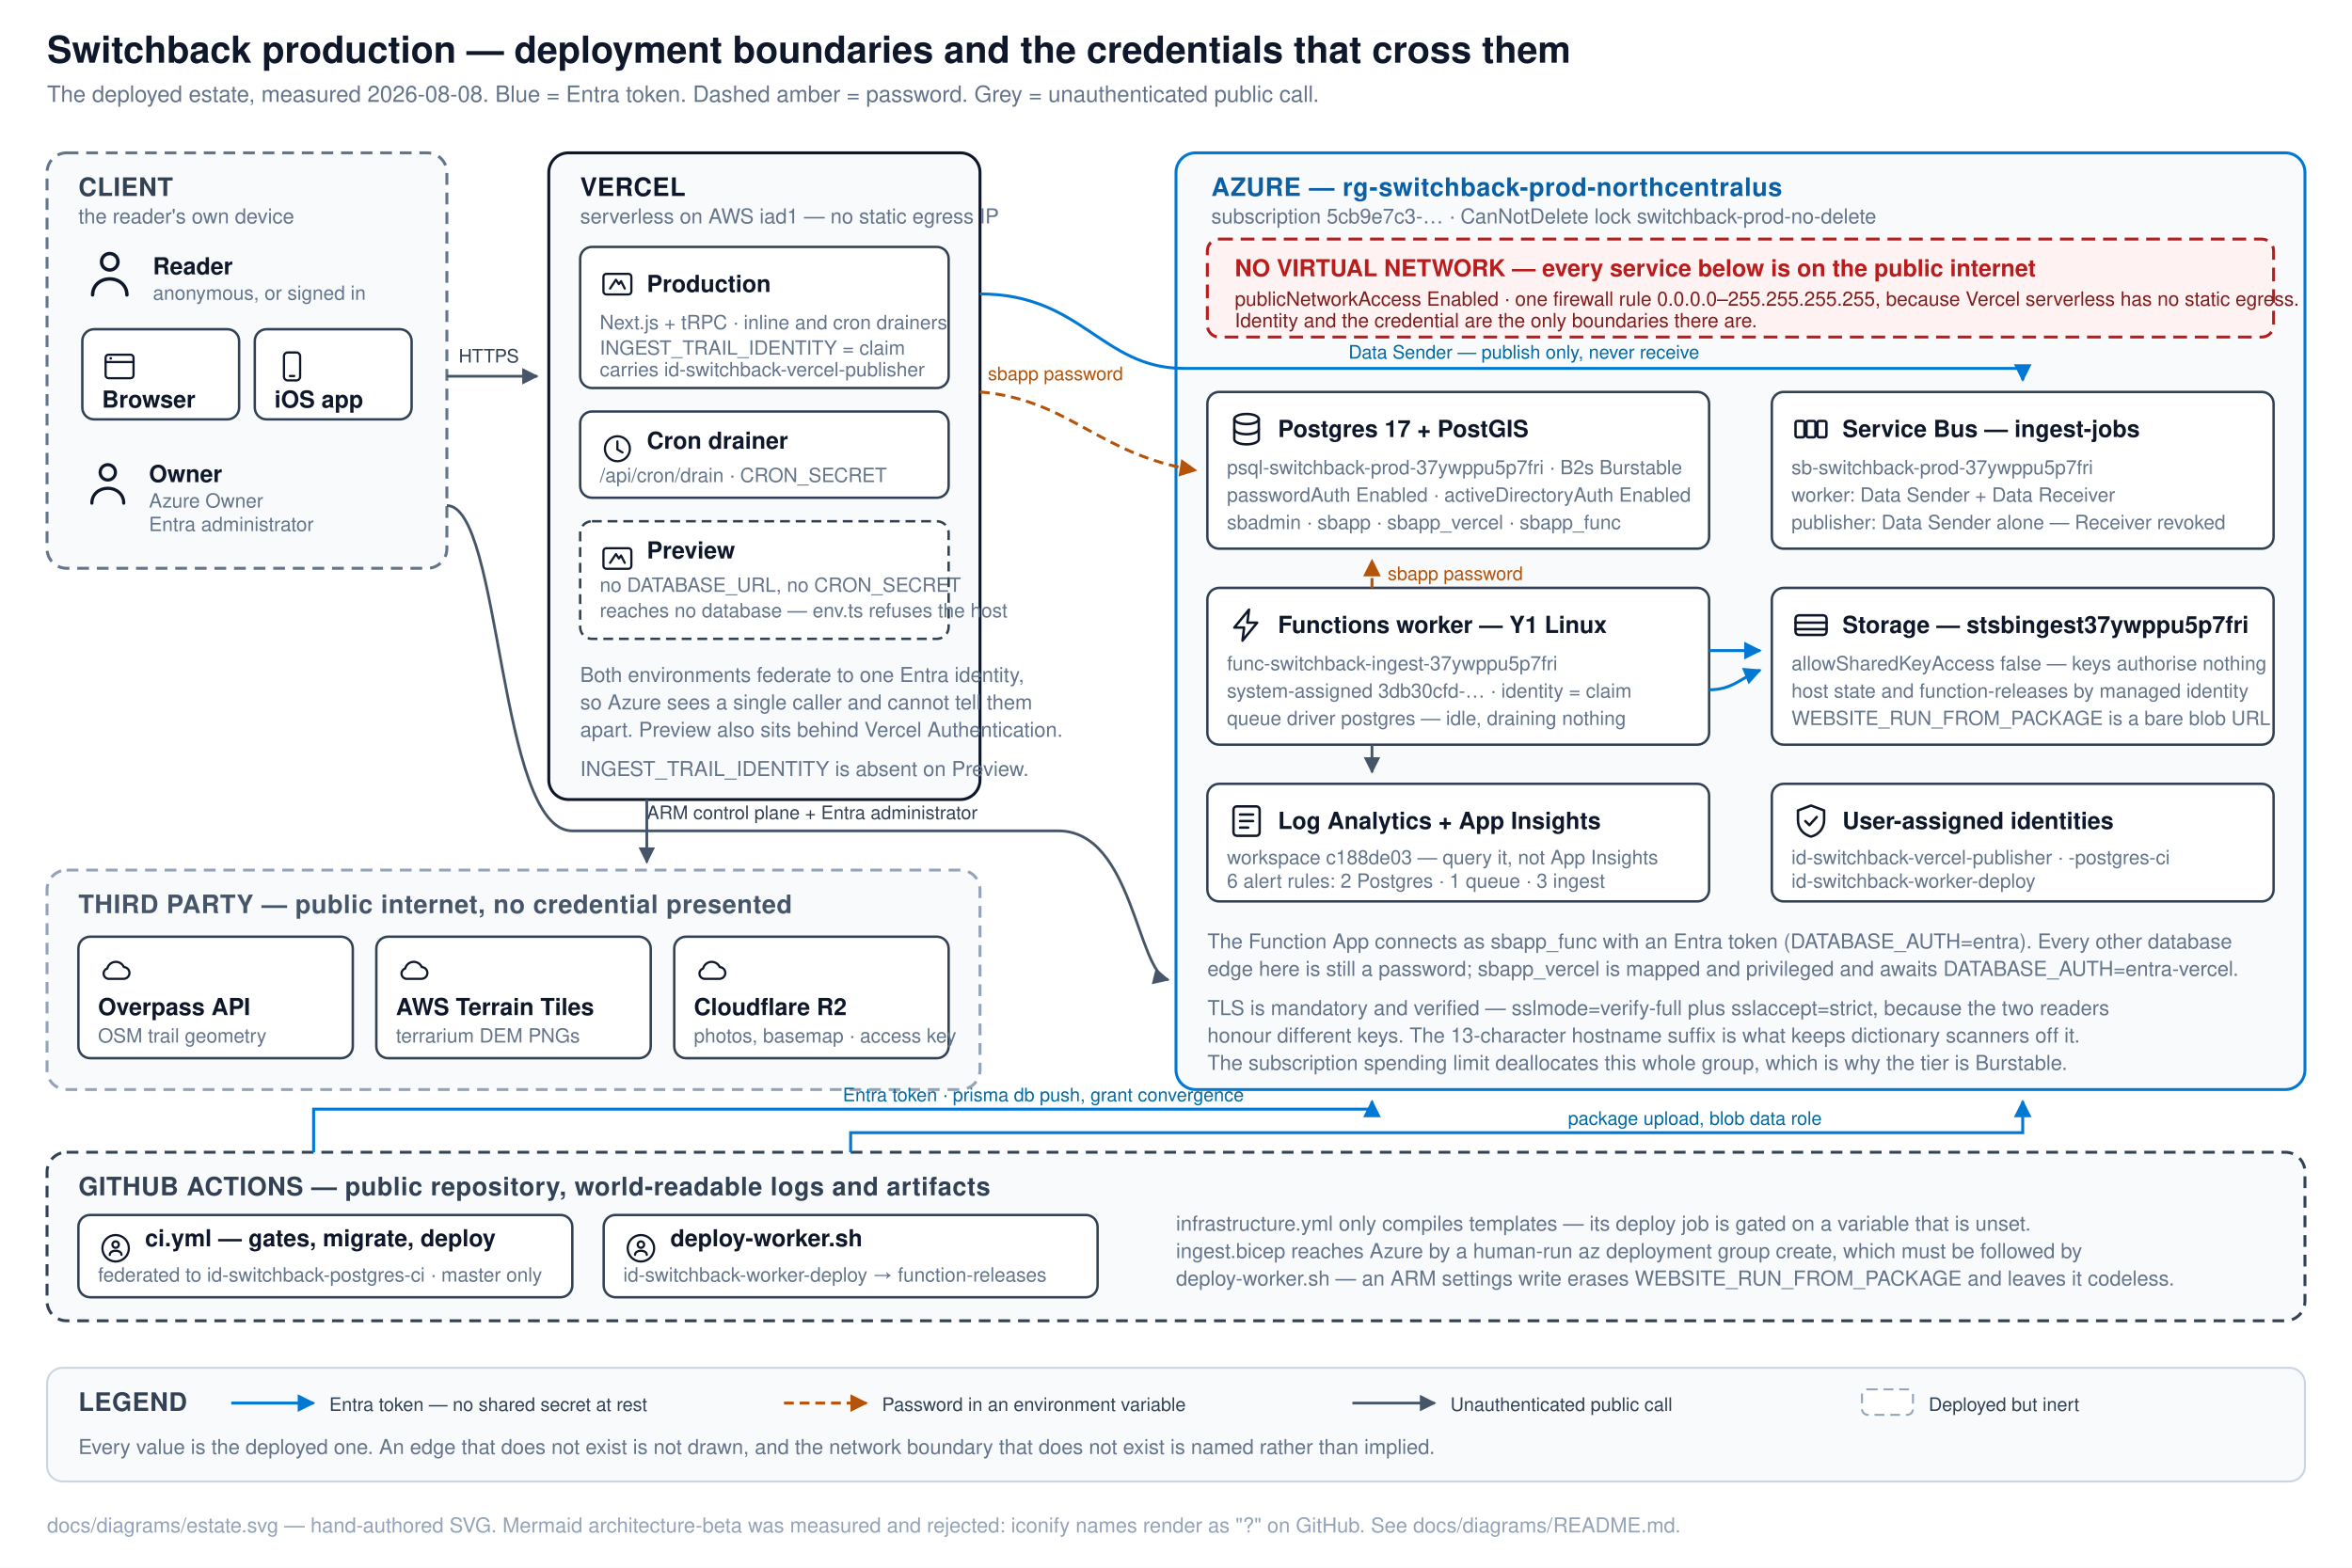
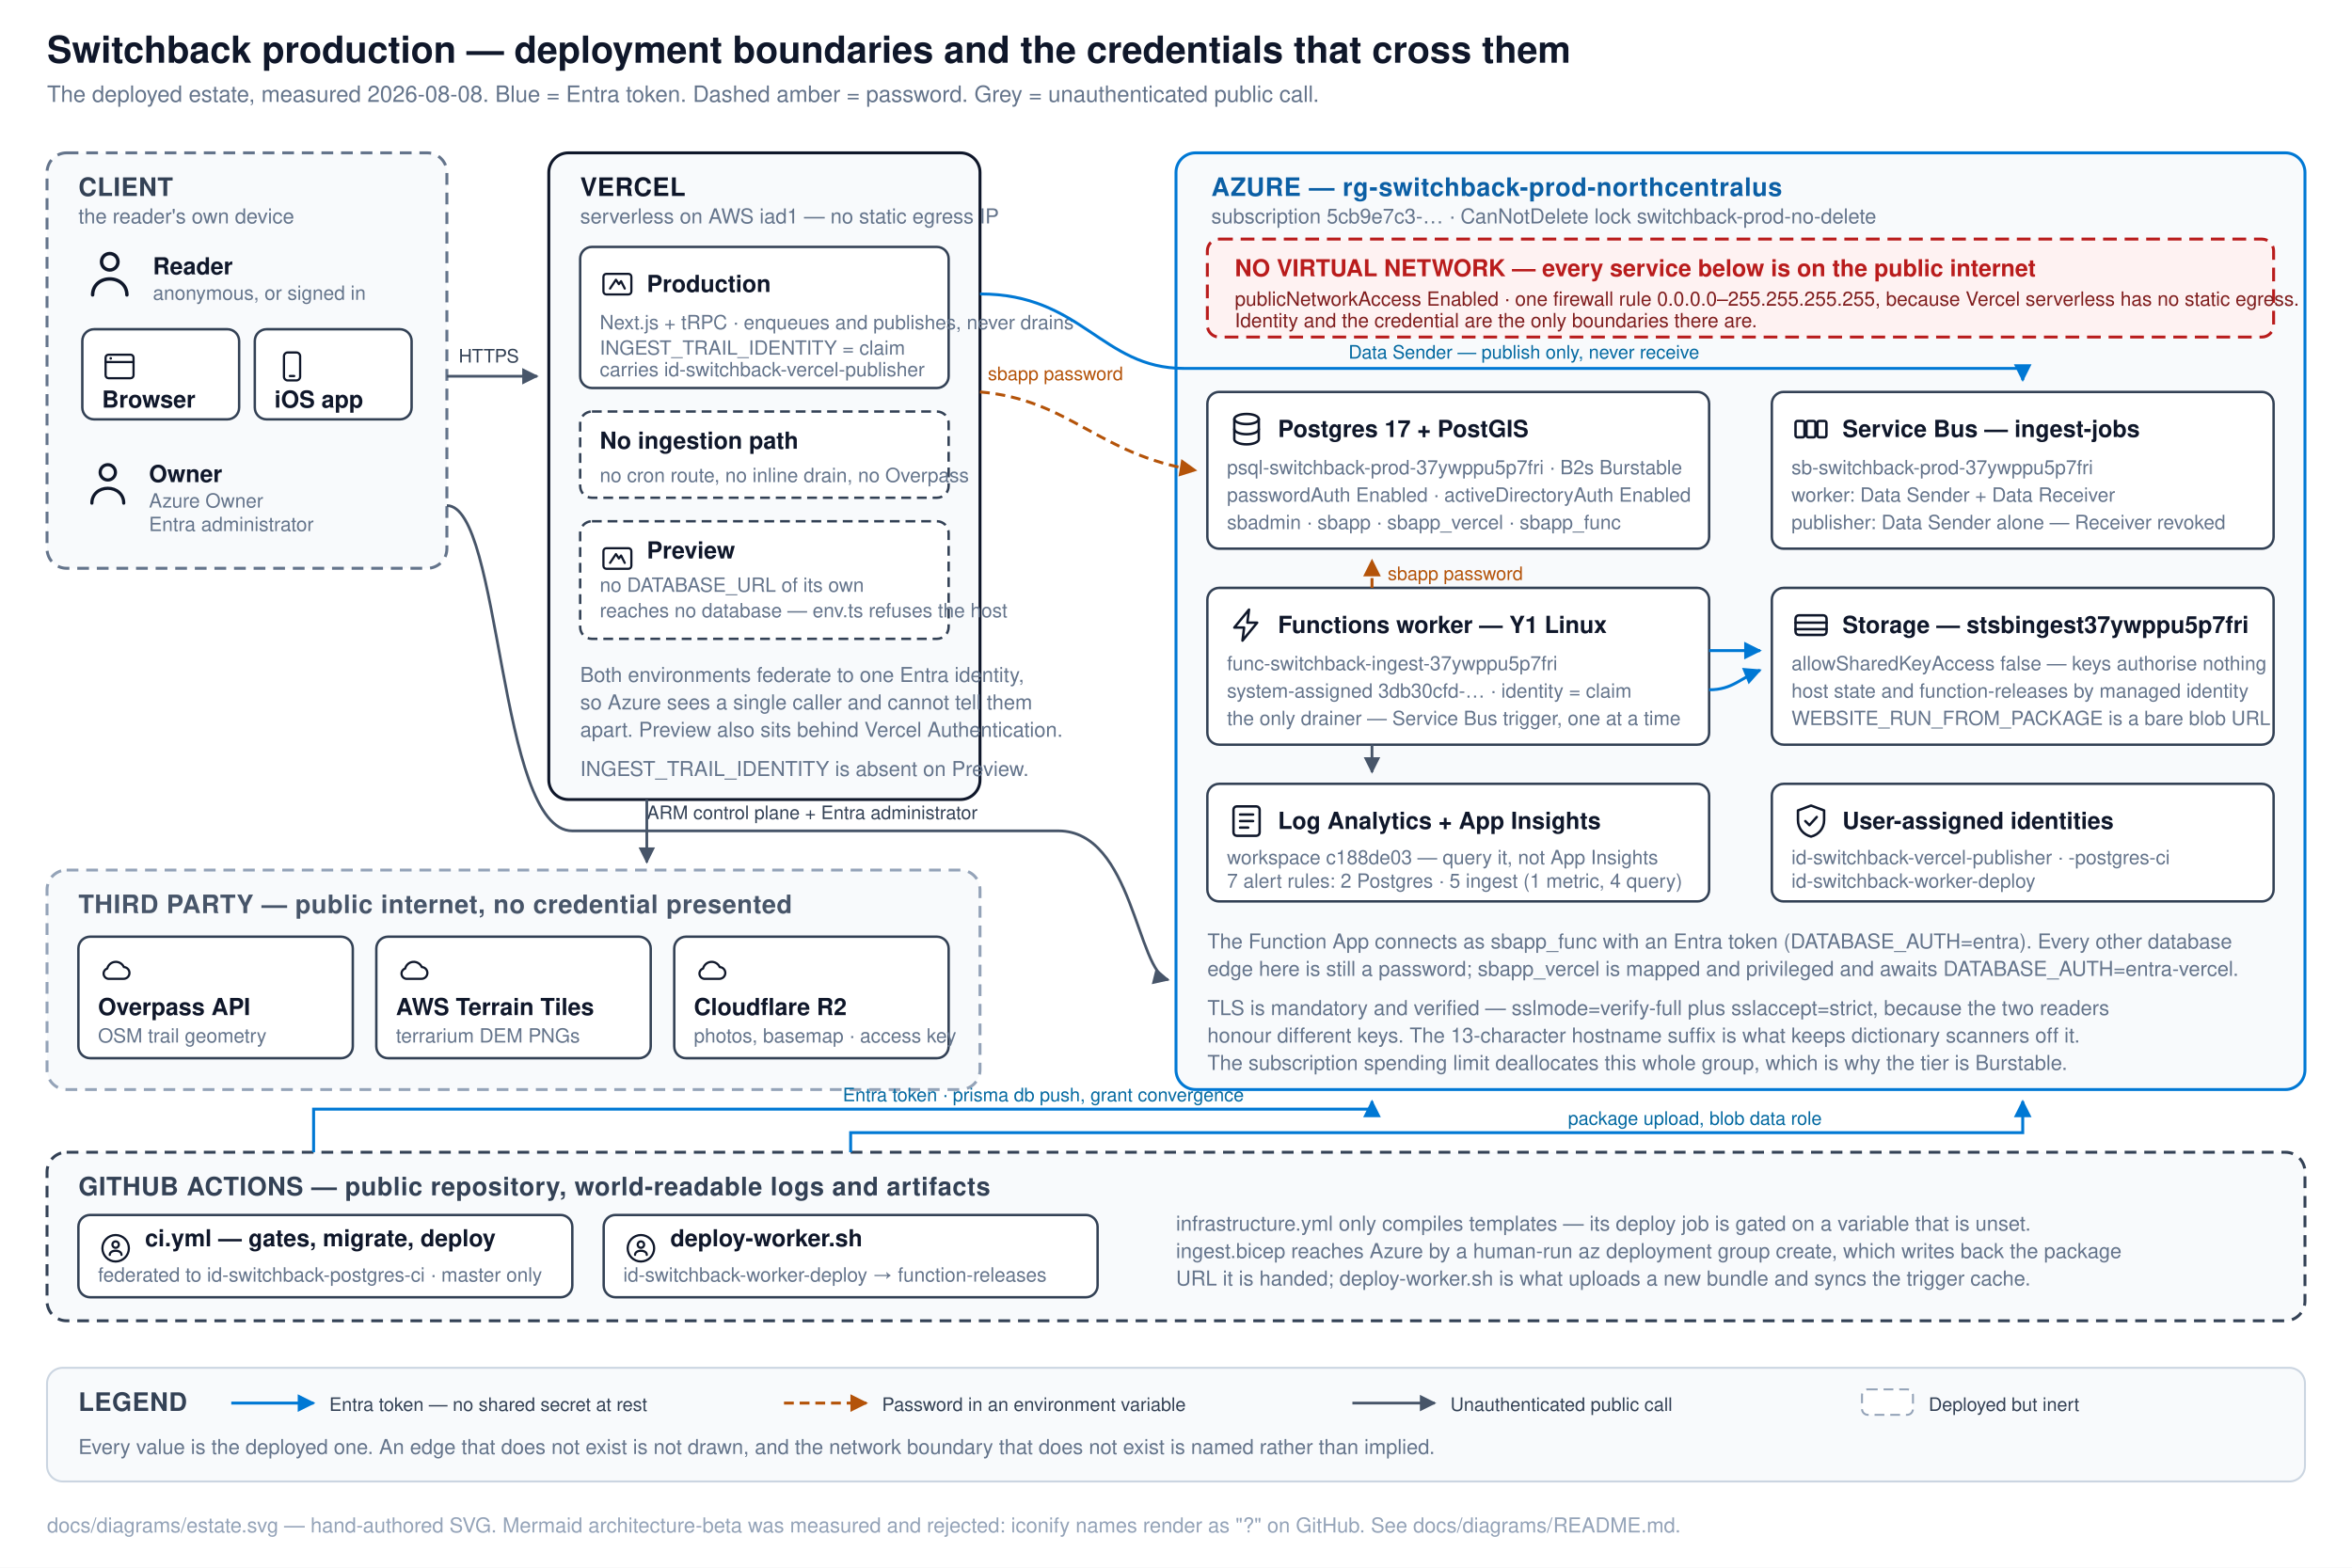
<svg xmlns="http://www.w3.org/2000/svg" viewBox="0 0 1200 800" width="1200" height="800" role="img" aria-labelledby="t d" font-family="ui-sans-serif, -apple-system, 'Segoe UI', Helvetica, Arial, sans-serif">
  <defs>
    <style>
      .zone   { fill: #f8fafc; stroke-width: 1.5; }
      .zlabel { font-size: 13px; font-weight: 700; letter-spacing: .02em; }
      .zsub   { font-size: 10.5px; fill: #64748b; }
      .node   { fill: #ffffff; stroke: #334155; stroke-width: 1.25; }
      .nlabel { font-size: 12px; font-weight: 600; fill: #0f172a; }
      .nsub   { font-size: 10px; fill: #64748b; }
      .edge   { fill: none; stroke: #475569; stroke-width: 1.4; marker-end: url(#a-grey); }
      .e-id   { fill: none; stroke: #0078d4; stroke-width: 1.5; marker-end: url(#a-blue); }
      .e-pw   { fill: none; stroke: #b45309; stroke-width: 1.5; stroke-dasharray: 5 3; marker-end: url(#a-amber); }
      .elab   { font-size: 9.5px; fill: #334155; }
      .elab-id{ font-size: 9.5px; fill: #0369a1; }
      .elab-pw{ font-size: 9.5px; fill: #b45309; }
      .warn   { fill: #b91c1c; font-size: 12px; font-weight: 700; }
      .warnsub{ fill: #7f1d1d; font-size: 10px; }
      .ico    { fill: none; stroke: #0f172a; stroke-width: 1.5; stroke-linecap: round; stroke-linejoin: round; }
      .ico-f  { fill: #0f172a; stroke: none; }
    </style>
    <marker id="a-grey" viewBox="0 0 10 10" refX="9" refY="5" markerWidth="6" markerHeight="6" orient="auto-start-reverse">
      <path d="M0,0 L10,5 L0,10 z" fill="#475569" />
    </marker>
    <marker id="a-blue" viewBox="0 0 10 10" refX="9" refY="5" markerWidth="6" markerHeight="6" orient="auto-start-reverse">
      <path d="M0,0 L10,5 L0,10 z" fill="#0078d4" />
    </marker>
    <marker id="a-amber" viewBox="0 0 10 10" refX="9" refY="5" markerWidth="6" markerHeight="6" orient="auto-start-reverse">
      <path d="M0,0 L10,5 L0,10 z" fill="#b45309" />
    </marker>
    <symbol id="i-person" viewBox="0 0 24 24">
      <circle cx="12" cy="6.5" r="3.6" class="ico" />
      <path d="M4.5 21c0-4.2 3.4-7 7.5-7s7.5 2.8 7.5 7" class="ico" />
    </symbol>
    <symbol id="i-browser" viewBox="0 0 24 24">
      <rect x="2.5" y="4" width="19" height="16" rx="2" class="ico" />
      <path d="M2.5 9h19" class="ico" />
      <circle cx="6" cy="6.5" r=".9" class="ico-f" />
    </symbol>
    <symbol id="i-phone" viewBox="0 0 24 24">
      <rect x="6.5" y="2.5" width="11" height="19" rx="2.5" class="ico" />
      <path d="M10.5 18.5h3" class="ico" />
    </symbol>
    <symbol id="i-lambda" viewBox="0 0 24 24">
      <rect x="2.5" y="5" width="19" height="14" rx="2" class="ico" />
      <path d="M7 15l4-6 2 3 1.5-2 2.5 5" class="ico" />
    </symbol>
-     <symbol id="i-clock" viewBox="0 0 24 24">
-       <circle cx="12" cy="12" r="8.5" class="ico" />
-       <path d="M12 7v5.5l3.5 2" class="ico" />
-     </symbol>
    <symbol id="i-db" viewBox="0 0 24 24">
      <ellipse cx="12" cy="5.8" rx="7.5" ry="3.1" class="ico" />
      <path d="M4.5 5.8v12.4c0 1.7 3.4 3.1 7.5 3.1s7.5-1.4 7.5-3.1V5.8" class="ico" />
      <path d="M4.5 12c0 1.7 3.4 3.1 7.5 3.1s7.5-1.4 7.5-3.1" class="ico" />
    </symbol>
    <symbol id="i-queue" viewBox="0 0 24 24">
      <rect x="2.5" y="7" width="5.5" height="10" rx="1.2" class="ico" />
      <rect x="9.2" y="7" width="5.5" height="10" rx="1.2" class="ico" />
      <rect x="15.9" y="7" width="5.5" height="10" rx="1.2" class="ico" />
    </symbol>
    <symbol id="i-func" viewBox="0 0 24 24">
      <path d="M13.5 2.5L4.5 13.5h6l-1 8 9-11h-6z" class="ico" />
    </symbol>
    <symbol id="i-blob" viewBox="0 0 24 24">
      <rect x="2.5" y="6" width="19" height="12" rx="2" class="ico" />
      <path d="M2.5 10.5h19M2.5 14.5h19" class="ico" />
    </symbol>
    <symbol id="i-logs" viewBox="0 0 24 24">
      <rect x="4" y="3" width="16" height="18" rx="2" class="ico" />
      <path d="M8 8h8M8 12h8M8 16h5" class="ico" />
    </symbol>
    <symbol id="i-cloud" viewBox="0 0 24 24">
      <path d="M7 18h10.2a4 4 0 0 0 .4-8A6 6 0 0 0 6.3 11 3.6 3.6 0 0 0 7 18z" class="ico" />
    </symbol>
    <symbol id="i-badge" viewBox="0 0 24 24">
      <path d="M12 2.5l8 3v6c0 5-3.4 8.9-8 10-4.6-1.1-8-5-8-10v-6z" class="ico" />
      <path d="M8.5 12l2.5 2.5 4.5-5" class="ico" />
    </symbol>
    <symbol id="i-gh" viewBox="0 0 24 24">
      <circle cx="12" cy="12" r="9" class="ico" />
      <circle cx="12" cy="9.5" r="2.2" class="ico" />
      <path d="M8 16.5c0-1.8 1.8-2.8 4-2.8s4 1 4 2.8" class="ico" />
    </symbol>
  </defs>
  <rect width="1200" height="800" fill="#ffffff" />
  <text x="24" y="32" font-size="19" font-weight="700" fill="#0f172a">Switchback production — deployment boundaries and the credentials that cross them</text>
  <text x="24" y="52" font-size="11.5" fill="#64748b">The deployed estate, measured 2026-08-08. Blue = Entra token. Dashed amber = password. Grey = unauthenticated public call.</text>
  <rect class="zone" x="24" y="78" width="204" height="212" rx="10" stroke="#64748b" stroke-dasharray="6 4" />
  <text class="zlabel" x="40" y="100" fill="#334155">CLIENT</text>
  <text class="zsub" x="40" y="114">the reader's own device</text>
  <use href="#i-person" x="42" y="126" width="28" height="28" />
  <text class="nlabel" x="78" y="140">Reader</text>
  <text class="nsub" x="78" y="153">anonymous, or signed in</text>
  <rect class="node" x="42" y="168" width="80" height="46" rx="6" />
  <use href="#i-browser" x="52" y="178" width="18" height="18" />
  <text class="nlabel" x="52" y="208">Browser</text>
  <rect class="node" x="130" y="168" width="80" height="46" rx="6" />
  <use href="#i-phone" x="140" y="178" width="18" height="18" />
  <text class="nlabel" x="140" y="208">iOS app</text>
  <use href="#i-person" x="42" y="234" width="26" height="26" />
  <text class="nlabel" x="76" y="246">Owner</text>
  <text class="nsub" x="76" y="259">Azure Owner</text>
  <text class="nsub" x="76" y="271">Entra administrator</text>
  <rect class="zone" x="280" y="78" width="220" height="330" rx="10" stroke="#0f172a" />
  <text class="zlabel" x="296" y="100" fill="#0f172a">VERCEL</text>
  <text class="zsub" x="296" y="114">serverless on AWS iad1 — no static egress IP</text>
  <rect class="node" x="296" y="126" width="188" height="72" rx="6" />
  <use href="#i-lambda" x="306" y="136" width="18" height="18" />
  <text class="nlabel" x="330" y="149">Production</text>
-   <text class="nsub" x="306" y="168">Next.js + tRPC · inline and cron drainers</text>
+   <text class="nsub" x="306" y="168">Next.js + tRPC · enqueues and publishes, never drains</text>
  <text class="nsub" x="306" y="181">INGEST_TRAIL_IDENTITY = claim</text>
  <text class="nsub" x="306" y="192">carries id-switchback-vercel-publisher</text>
-   <rect class="node" x="296" y="210" width="188" height="44" rx="6" />
-   <use href="#i-clock" x="306" y="220" width="18" height="18" />
-   <text class="nlabel" x="330" y="229">Cron drainer</text>
-   <text class="nsub" x="306" y="246">/api/cron/drain · CRON_SECRET</text>
+   <rect class="node" x="296" y="210" width="188" height="44" rx="6" stroke="#94a3b8" stroke-dasharray="5 3" />
+   <text class="nlabel" x="306" y="229" fill="#475569">No ingestion path</text>
+   <text class="nsub" x="306" y="246">no cron route, no inline drain, no Overpass</text>
  <rect class="node" x="296" y="266" width="188" height="60" rx="6" stroke="#94a3b8" stroke-dasharray="5 3" />
  <use href="#i-lambda" x="306" y="276" width="18" height="18" />
  <text class="nlabel" x="330" y="285" fill="#475569">Preview</text>
-   <text class="nsub" x="306" y="302">no DATABASE_URL, no CRON_SECRET</text>
+   <text class="nsub" x="306" y="302">no DATABASE_URL of its own</text>
  <text class="nsub" x="306" y="315">reaches no database — env.ts refuses the host</text>
  <text class="zsub" x="296" y="348">Both environments federate to one Entra identity,</text>
  <text class="zsub" x="296" y="362">so Azure sees a single caller and cannot tell them</text>
  <text class="zsub" x="296" y="376">apart. Preview also sits behind Vercel Authentication.</text>
  <text class="zsub" x="296" y="396">INGEST_TRAIL_IDENTITY is absent on Preview.</text>
  <rect class="zone" x="24" y="444" width="476" height="112" rx="10" stroke="#94a3b8" stroke-dasharray="6 4" />
  <text class="zlabel" x="40" y="466" fill="#475569">THIRD PARTY — public internet, no credential presented</text>
  <rect class="node" x="40" y="478" width="140" height="62" rx="6" />
  <use href="#i-cloud" x="50" y="486" width="18" height="18" />
  <text class="nlabel" x="50" y="518">Overpass API</text>
  <text class="nsub" x="50" y="532">OSM trail geometry</text>
  <rect class="node" x="192" y="478" width="140" height="62" rx="6" />
  <use href="#i-cloud" x="202" y="486" width="18" height="18" />
  <text class="nlabel" x="202" y="518">AWS Terrain Tiles</text>
  <text class="nsub" x="202" y="532">terrarium DEM PNGs</text>
  <rect class="node" x="344" y="478" width="140" height="62" rx="6" />
  <use href="#i-cloud" x="354" y="486" width="18" height="18" />
  <text class="nlabel" x="354" y="518">Cloudflare R2</text>
  <text class="nsub" x="354" y="532">photos, basemap · access key</text>
  <rect class="zone" x="600" y="78" width="576" height="478" rx="10" stroke="#0078d4" fill="#f4f9fd" />
  <text class="zlabel" x="618" y="100" fill="#0b5fa5">AZURE — rg-switchback-prod-northcentralus</text>
  <text class="zsub" x="618" y="114">subscription 5cb9e7c3-… · CanNotDelete lock switchback-prod-no-delete</text>
  <rect x="616" y="122" width="544" height="50" rx="6" fill="#fef2f2" stroke="#b91c1c" stroke-width="1.5" stroke-dasharray="7 4" />
  <text class="warn" x="630" y="141">NO VIRTUAL NETWORK — every service below is on the public internet</text>
  <text class="warnsub" x="630" y="156">publicNetworkAccess Enabled · one firewall rule 0.0.0.0–255.255.255.255, because Vercel serverless has no static egress.</text>
  <text class="warnsub" x="630" y="167">Identity and the credential are the only boundaries there are.</text>
  <rect class="node" x="616" y="200" width="256" height="80" rx="6" />
  <use href="#i-db" x="626" y="209" width="20" height="20" />
  <text class="nlabel" x="652" y="223">Postgres 17 + PostGIS</text>
  <text class="nsub" x="626" y="242">psql-switchback-prod-37ywppu5p7fri · B2s Burstable</text>
  <text class="nsub" x="626" y="256">passwordAuth Enabled · activeDirectoryAuth Enabled</text>
  <text class="nsub" x="626" y="270">sbadmin · sbapp · sbapp_vercel · sbapp_func</text>
  <rect class="node" x="904" y="200" width="256" height="80" rx="6" />
  <use href="#i-queue" x="914" y="209" width="20" height="20" />
  <text class="nlabel" x="940" y="223">Service Bus — ingest-jobs</text>
  <text class="nsub" x="914" y="242">sb-switchback-prod-37ywppu5p7fri</text>
  <text class="nsub" x="914" y="256">worker: Data Sender + Data Receiver</text>
  <text class="nsub" x="914" y="270">publisher: Data Sender alone — Receiver revoked</text>
  <rect class="node" x="616" y="300" width="256" height="80" rx="6" />
  <use href="#i-func" x="626" y="309" width="20" height="20" />
  <text class="nlabel" x="652" y="323">Functions worker — Y1 Linux</text>
  <text class="nsub" x="626" y="342">func-switchback-ingest-37ywppu5p7fri</text>
  <text class="nsub" x="626" y="356">system-assigned 3db30cfd-… · identity = claim</text>
-   <text class="nsub" x="626" y="370">queue driver postgres — idle, draining nothing</text>
+   <text class="nsub" x="626" y="370">the only drainer — Service Bus trigger, one at a time</text>
  <rect class="node" x="904" y="300" width="256" height="80" rx="6" />
  <use href="#i-blob" x="914" y="309" width="20" height="20" />
  <text class="nlabel" x="940" y="323">Storage — stsbingest37ywppu5p7fri</text>
  <text class="nsub" x="914" y="342">allowSharedKeyAccess false — keys authorise nothing</text>
  <text class="nsub" x="914" y="356">host state and function-releases by managed identity</text>
  <text class="nsub" x="914" y="370">WEBSITE_RUN_FROM_PACKAGE is a bare blob URL</text>
  <rect class="node" x="616" y="400" width="256" height="60" rx="6" />
  <use href="#i-logs" x="626" y="409" width="20" height="20" />
  <text class="nlabel" x="652" y="423">Log Analytics + App Insights</text>
  <text class="nsub" x="626" y="441">workspace c188de03 — query it, not App Insights</text>
-   <text class="nsub" x="626" y="453">6 alert rules: 2 Postgres · 1 queue · 3 ingest</text>
+   <text class="nsub" x="626" y="453">7 alert rules: 2 Postgres · 5 ingest (1 metric, 4 query)</text>
  <rect class="node" x="904" y="400" width="256" height="60" rx="6" />
  <use href="#i-badge" x="914" y="409" width="20" height="20" />
  <text class="nlabel" x="940" y="423">User-assigned identities</text>
  <text class="nsub" x="914" y="441">id-switchback-vercel-publisher · -postgres-ci</text>
  <text class="nsub" x="914" y="453">id-switchback-worker-deploy</text>
  <text class="zsub" x="616" y="484">The Function App connects as sbapp_func with an Entra token (DATABASE_AUTH=entra). Every other database</text>
  <text class="zsub" x="616" y="498">edge here is still a password; sbapp_vercel is mapped and privileged and awaits DATABASE_AUTH=entra-vercel.</text>
  <text class="zsub" x="616" y="518">TLS is mandatory and verified — sslmode=verify-full plus sslaccept=strict, because the two readers</text>
  <text class="zsub" x="616" y="532">honour different keys. The 13-character hostname suffix is what keeps dictionary scanners off it.</text>
  <text class="zsub" x="616" y="546">The subscription spending limit deallocates this whole group, which is why the tier is Burstable.</text>
  <rect class="zone" x="24" y="588" width="1152" height="86" rx="10" stroke="#334155" stroke-dasharray="6 4" />
  <text class="zlabel" x="40" y="610" fill="#334155">GITHUB ACTIONS — public repository, world-readable logs and artifacts</text>
  <rect class="node" x="40" y="620" width="252" height="42" rx="6" />
  <use href="#i-gh" x="50" y="628" width="18" height="18" />
  <text class="nlabel" x="74" y="636">ci.yml — gates, migrate, deploy</text>
  <text class="nsub" x="50" y="654">federated to id-switchback-postgres-ci · master only</text>
  <rect class="node" x="308" y="620" width="252" height="42" rx="6" />
  <use href="#i-gh" x="318" y="628" width="18" height="18" />
  <text class="nlabel" x="342" y="636">deploy-worker.sh</text>
  <text class="nsub" x="318" y="654">id-switchback-worker-deploy → function-releases</text>
  <text class="zsub" x="600" y="628">infrastructure.yml only compiles templates — its deploy job is gated on a variable that is unset.</text>
-   <text class="zsub" x="600" y="642">ingest.bicep reaches Azure by a human-run az deployment group create, which must be followed by</text>
-   <text class="zsub" x="600" y="656">deploy-worker.sh — an ARM settings write erases WEBSITE_RUN_FROM_PACKAGE and leaves it codeless.</text>
+   <text class="zsub" x="600" y="642">ingest.bicep reaches Azure by a human-run az deployment group create, which writes back the package</text>
+   <text class="zsub" x="600" y="656">URL it is handed; deploy-worker.sh is what uploads a new bundle and syncs the trigger cache.</text>
  <path class="edge" d="M228 192 H 274" />
  <text class="elab" x="234" y="185">HTTPS</text>
  <path class="edge" d="M228 258 C 256 258, 254 424, 292 424 H 540 C 578 424, 580 496, 596 500" />
  <text class="elab" x="330" y="418">ARM control plane + Entra administrator</text>
  <path class="e-pw" d="M500 200 C 546 204, 560 232, 610 240" />
  <text class="elab-pw" x="504" y="194">sbapp password</text>
  <path class="e-id" d="M500 150 C 552 150, 562 188, 604 188 H 1032 V 194" />
  <text class="elab-id" x="688" y="183">Data Sender — publish only, never receive</text>
  <path class="edge" d="M330 408 V 440" />
  <path class="e-pw" d="M700 300 V 286" />
  <text class="elab-pw" x="708" y="296">sbapp password</text>
  <path class="e-id" d="M872 332 H 898" />
  <path class="e-id" d="M872 352 C 884 352, 888 346, 898 342" />
  <path class="edge" d="M700 380 V 394" />
  <path class="e-id" d="M160 588 V 566 H 700 V 562" />
  <text class="elab-id" x="430" y="562">Entra token · prisma db push, grant convergence</text>
  <path class="e-id" d="M434 588 V 578 H 1032 V 562" />
  <text class="elab-id" x="800" y="574">package upload, blob data role</text>
  <rect x="24" y="698" width="1152" height="58" rx="8" fill="#f8fafc" stroke="#cbd5e1" />
  <text class="zlabel" x="40" y="720" fill="#334155">LEGEND</text>
  <line x1="118" y1="716" x2="160" y2="716" class="e-id" />
  <text class="elab" x="168" y="720">Entra token — no shared secret at rest</text>
  <line x1="400" y1="716" x2="442" y2="716" class="e-pw" />
  <text class="elab" x="450" y="720">Password in an environment variable</text>
  <line x1="690" y1="716" x2="732" y2="716" class="edge" />
  <text class="elab" x="740" y="720">Unauthenticated public call</text>
  <rect x="950" y="709" width="26" height="13" rx="3" fill="#ffffff" stroke="#94a3b8" stroke-dasharray="5 3" />
  <text class="elab" x="984" y="720">Deployed but inert</text>
  <text class="zsub" x="40" y="742">Every value is the deployed one. An edge that does not exist is not drawn, and the network boundary that does not exist is named rather than implied.</text>
  <text x="24" y="782" font-size="10.5" fill="#94a3b8">docs/diagrams/estate.svg — hand-authored SVG. Mermaid architecture-beta was measured and rejected: iconify names render as "?" on GitHub. See docs/diagrams/README.md.</text>
</svg>
